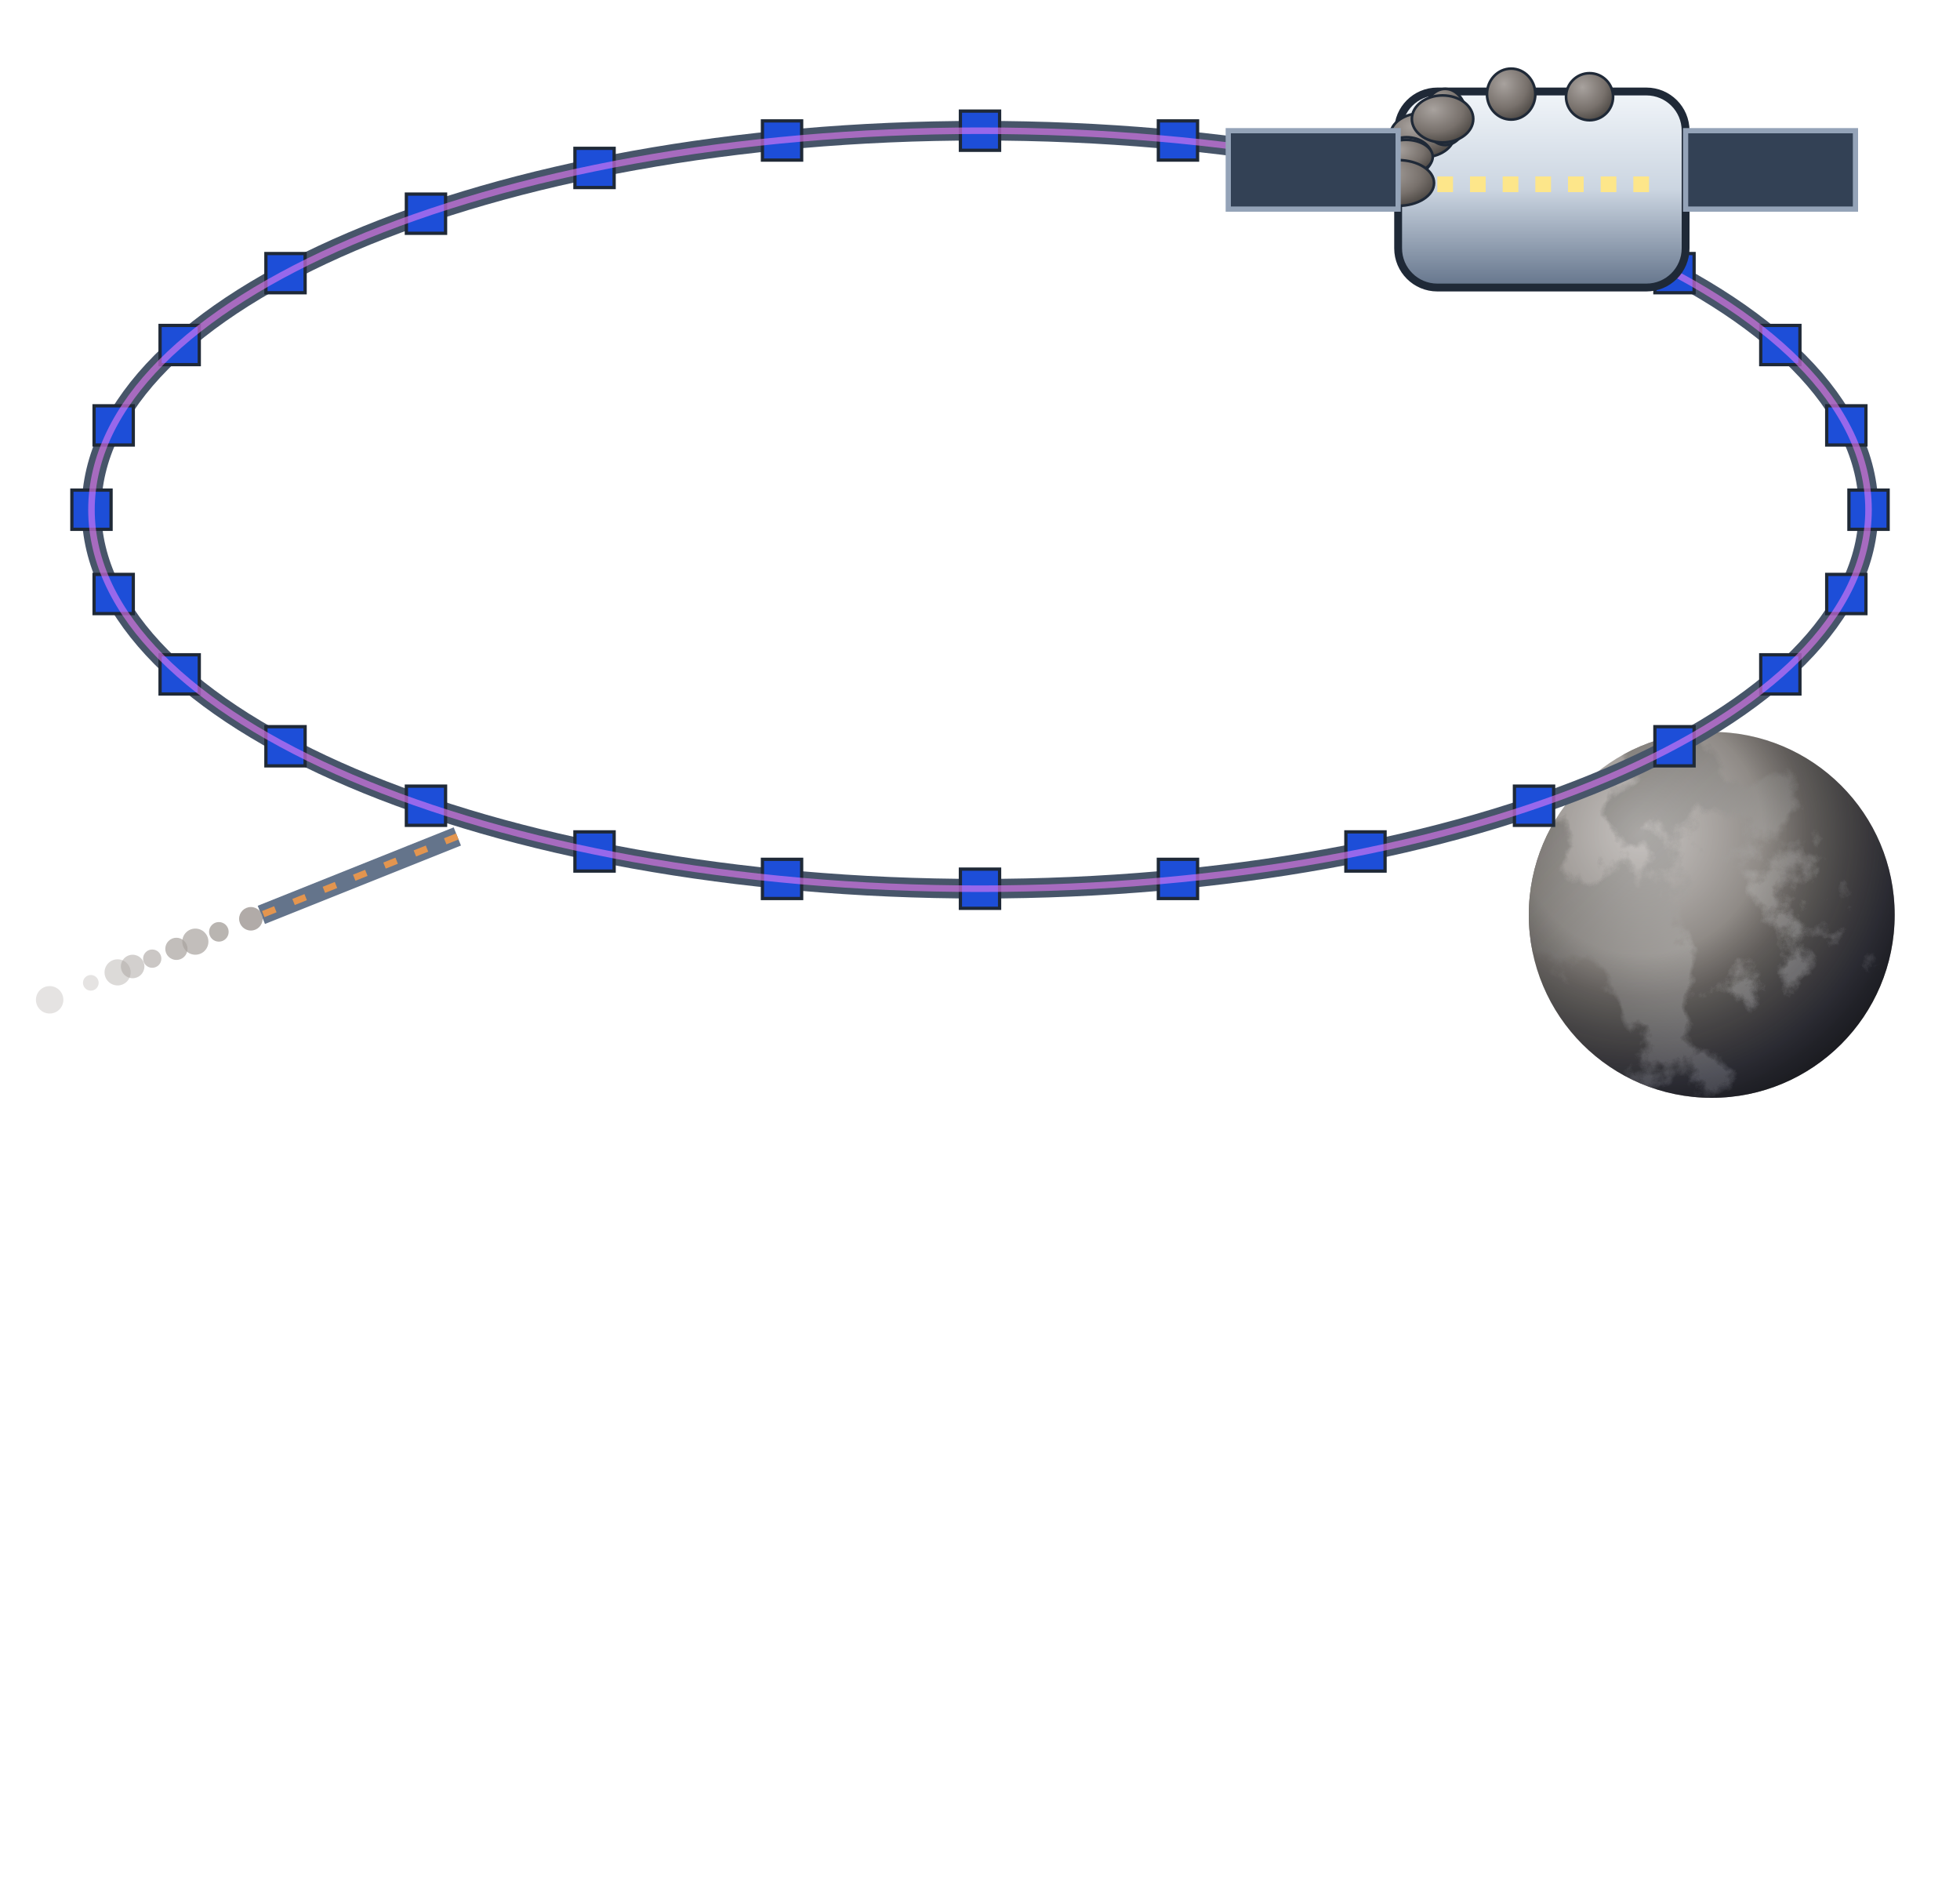
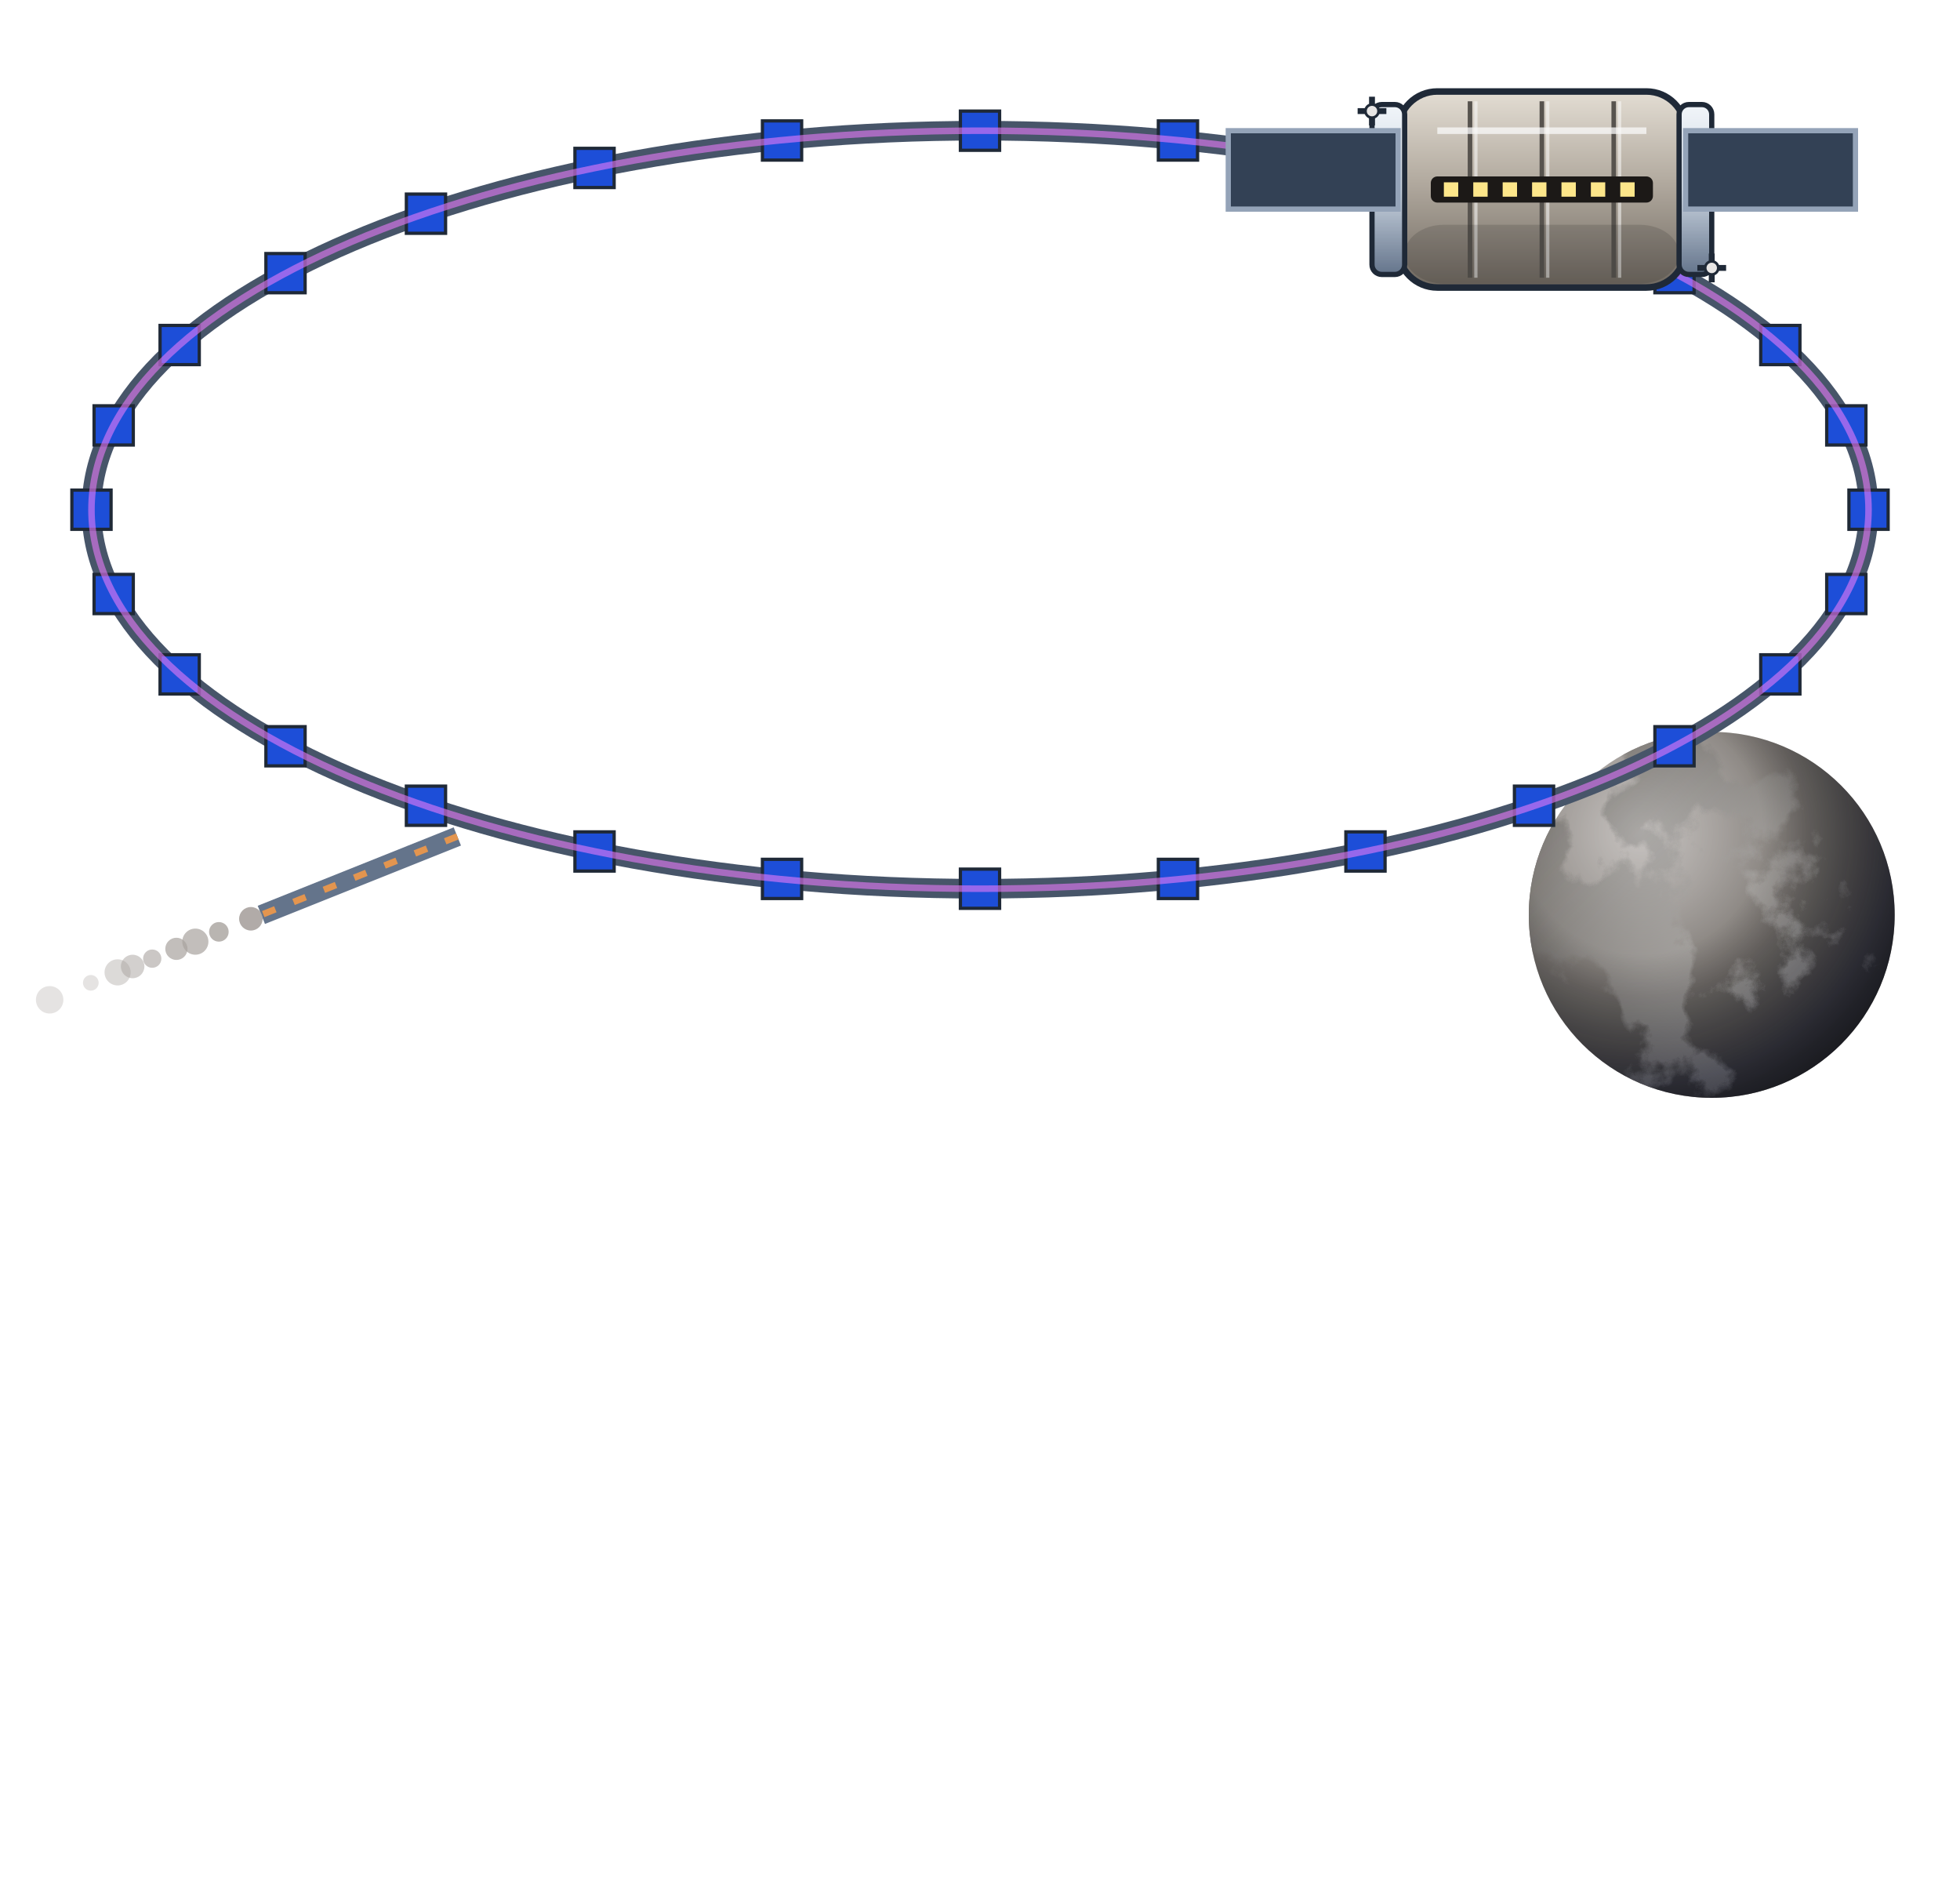
<svg xmlns="http://www.w3.org/2000/svg" viewBox="0 0 300 288" width="300" height="288">
  <defs>
    <filter id="glow" x="-50%" y="-50%" width="200%" height="200%">
      <feGaussianBlur stdDeviation="4" result="b" />
      <feMerge>
        <feMergeNode in="b" />
        <feMergeNode in="SourceGraphic" />
      </feMerge>
    </filter>
    <filter id="soft" x="-50%" y="-50%" width="200%" height="200%">
      <feGaussianBlur stdDeviation="9" />
    </filter>
    <radialGradient id="bg">
      <stop offset="0" stop-color="#000" />
    </radialGradient>
    <radialGradient id="shd" cx="35%" cy="30%" r="80%">
      <stop offset="0" stop-color="#a8a29e" stop-opacity="1" />
      <stop offset="0.6" stop-color="#78716c" stop-opacity="1" />
      <stop offset="1" stop-color="#44403c" stop-opacity="1" />
    </radialGradient>
    <linearGradient id="hul" x1="0" y1="0" x2="0" y2="1">
      <stop offset="0" stop-color="#f1f5f9" stop-opacity="1" />
      <stop offset="0.5" stop-color="#cbd5e1" stop-opacity="1" />
      <stop offset="1" stop-color="#64748b" stop-opacity="1" />
    </linearGradient>
+     <linearGradient id="shl" x1="0" y1="0" x2="0" y2="1">
+       <stop offset="0" stop-color="#e3ddd3" />
+       <stop offset="0.45" stop-color="#b3aba0" />
+       <stop offset="1" stop-color="#6e675f" />
+     </linearGradient>
+     <radialGradient id="shs" cx="36%" cy="30%" r="75%">
+       <stop offset="0" stop-color="#ece6dc" />
+       <stop offset="0.55" stop-color="#aaa297" />
+       <stop offset="1" stop-color="#5c554e" />
+     </radialGradient>
    <linearGradient id="shHull" x1="0" y1="0" x2="1" y2="0">
      <stop offset="0" stop-color="#e3e7ee" stop-opacity="1" />
      <stop offset="0.45" stop-color="#9aa3b2" stop-opacity="1" />
      <stop offset="1" stop-color="#3b424f" stop-opacity="1" />
    </linearGradient>
    <radialGradient id="shTank" cx="35%" cy="35%" r="70%">
      <stop offset="0" stop-color="#f4f6fa" stop-opacity="1" />
      <stop offset="0.55" stop-color="#a7b0be" stop-opacity="1" />
      <stop offset="1" stop-color="#4b5260" stop-opacity="1" />
    </radialGradient>
    <linearGradient id="shRad" x1="0" y1="0" x2="0" y2="1">
      <stop offset="0" stop-color="#3a4252" stop-opacity="1" />
      <stop offset="1" stop-color="#262c38" stop-opacity="1" />
    </linearGradient>
    <linearGradient id="shPv" x1="0" y1="0" x2="0" y2="1">
      <stop offset="0" stop-color="#1e3a8a" stop-opacity="1" />
      <stop offset="1" stop-color="#172554" stop-opacity="1" />
    </linearGradient>
  </defs>
  <defs>
    <clipPath id="kpc">
      <circle cx="262" cy="140" r="28" />
    </clipPath>
    <radialGradient id="kps" cx="30.8%" cy="27.6%" r="75%">
      <stop offset="0" stop-color="#a8a29e" />
      <stop offset="1" stop-color="#57534e" />
    </radialGradient>
    <filter id="kpl" x="0" y="0" width="100%" height="100%">
      <feTurbulence type="fractalNoise" baseFrequency="0.054" numOctaves="7" seed="12" />
      <feColorMatrix type="matrix" values="0 0 0 0 0  0 0 0 0 0  0 0 0 0 0  14 0 0 0 -7" />
      <feComposite in="SourceGraphic" operator="in" />
    </filter>
    <filter id="kpk" x="0" y="0" width="100%" height="100%">
      <feTurbulence type="fractalNoise" baseFrequency="0.079 0.129" numOctaves="6" seed="19" />
      <feColorMatrix type="matrix" values="0 0 0 0 1  0 0 0 0 1  0 0 0 0 1  5 0 0 0 -10" />
      <feGaussianBlur stdDeviation="0.3" />
    </filter>
    <linearGradient id="kplg" x1="0" y1="0" x2="1" y2="1">
      <stop offset="0" stop-color="#57534e" />
      <stop offset="1" stop-color="#d6d3d1" />
    </linearGradient>
    <radialGradient id="kpn" cx="30.8%" cy="27.6%" r="95%">
      <stop offset="0.35" stop-color="#000" stop-opacity="0" />
      <stop offset="0.72" stop-color="#020617" stop-opacity="0.55" />
      <stop offset="1" stop-color="#000" stop-opacity="0.92" />
    </radialGradient>
    <radialGradient id="kph" cx="30.8%" cy="27.6%" r="45%">
      <stop offset="0" stop-color="#fff" stop-opacity="0.35" />
      <stop offset="1" stop-color="#fff" stop-opacity="0" />
    </radialGradient>
  </defs>
  <g clip-path="url(#kpc)">
    <circle cx="262" cy="140" r="28" fill="url(#kps)" />
    <rect x="234" y="112" width="56" height="56" fill="url(#kplg)" filter="url(#kpl)" />
    <circle cx="262" cy="140" r="28" fill="url(#kph)" />
    <circle cx="262" cy="140" r="28" fill="url(#kpn)" />
  </g>
  <ellipse cx="150" cy="78" rx="136" ry="58" fill="none" stroke="#475569" stroke-width="3" />
  <rect x="283" y="75" width="6" height="6" fill="#1d4ed8" stroke="#1f2937" stroke-width="0.5" />
  <rect x="279.6" y="87.9" width="6" height="6" fill="#1d4ed8" stroke="#1f2937" stroke-width="0.5" />
  <rect x="269.5" y="100.2" width="6" height="6" fill="#1d4ed8" stroke="#1f2937" stroke-width="0.5" />
  <rect x="253.3" y="111.2" width="6" height="6" fill="#1d4ed8" stroke="#1f2937" stroke-width="0.5" />
  <rect x="231.8" y="120.3" width="6" height="6" fill="#1d4ed8" stroke="#1f2937" stroke-width="0.5" />
  <rect x="206" y="127.3" width="6" height="6" fill="#1d4ed8" stroke="#1f2937" stroke-width="0.5" />
  <rect x="177.3" y="131.5" width="6" height="6" fill="#1d4ed8" stroke="#1f2937" stroke-width="0.5" />
  <rect x="147" y="133" width="6" height="6" fill="#1d4ed8" stroke="#1f2937" stroke-width="0.5" />
  <rect x="116.7" y="131.5" width="6" height="6" fill="#1d4ed8" stroke="#1f2937" stroke-width="0.5" />
  <rect x="88" y="127.3" width="6" height="6" fill="#1d4ed8" stroke="#1f2937" stroke-width="0.5" />
  <rect x="62.2" y="120.3" width="6" height="6" fill="#1d4ed8" stroke="#1f2937" stroke-width="0.5" />
  <rect x="40.7" y="111.2" width="6" height="6" fill="#1d4ed8" stroke="#1f2937" stroke-width="0.5" />
  <rect x="24.5" y="100.2" width="6" height="6" fill="#1d4ed8" stroke="#1f2937" stroke-width="0.5" />
  <rect x="14.4" y="87.9" width="6" height="6" fill="#1d4ed8" stroke="#1f2937" stroke-width="0.5" />
  <rect x="11" y="75" width="6" height="6" fill="#1d4ed8" stroke="#1f2937" stroke-width="0.5" />
  <rect x="14.4" y="62.1" width="6" height="6" fill="#1d4ed8" stroke="#1f2937" stroke-width="0.5" />
  <rect x="24.5" y="49.8" width="6" height="6" fill="#1d4ed8" stroke="#1f2937" stroke-width="0.5" />
  <rect x="40.7" y="38.8" width="6" height="6" fill="#1d4ed8" stroke="#1f2937" stroke-width="0.5" />
  <rect x="62.2" y="29.7" width="6" height="6" fill="#1d4ed8" stroke="#1f2937" stroke-width="0.5" />
  <rect x="88" y="22.7" width="6" height="6" fill="#1d4ed8" stroke="#1f2937" stroke-width="0.5" />
  <rect x="116.7" y="18.5" width="6" height="6" fill="#1d4ed8" stroke="#1f2937" stroke-width="0.5" />
  <rect x="147" y="17" width="6" height="6" fill="#1d4ed8" stroke="#1f2937" stroke-width="0.5" />
  <rect x="177.3" y="18.5" width="6" height="6" fill="#1d4ed8" stroke="#1f2937" stroke-width="0.5" />
  <rect x="206" y="22.7" width="6" height="6" fill="#1d4ed8" stroke="#1f2937" stroke-width="0.5" />
  <rect x="231.8" y="29.7" width="6" height="6" fill="#1d4ed8" stroke="#1f2937" stroke-width="0.5" />
  <rect x="253.3" y="38.8" width="6" height="6" fill="#1d4ed8" stroke="#1f2937" stroke-width="0.5" />
  <rect x="269.5" y="49.8" width="6" height="6" fill="#1d4ed8" stroke="#1f2937" stroke-width="0.5" />
  <rect x="279.6" y="62.1" width="6" height="6" fill="#1d4ed8" stroke="#1f2937" stroke-width="0.5" />
  <ellipse cx="150" cy="78" rx="136" ry="58" fill="none" stroke="#e879f9" stroke-width="1" opacity="0.6" />
-   <rect x="214" y="14" width="44" height="30" rx="6" fill="url(#hul)" stroke="#1f2937" stroke-width="1.2" />
-   <rect x="220" y="27" width="2.4" height="2.4" fill="#fde68a" />
-   <rect x="225" y="27" width="2.4" height="2.4" fill="#fde68a" />
-   <rect x="230" y="27" width="2.4" height="2.4" fill="#fde68a" />
-   <rect x="235" y="27" width="2.4" height="2.4" fill="#fde68a" />
-   <rect x="240" y="27" width="2.4" height="2.4" fill="#fde68a" />
-   <rect x="245" y="27" width="2.4" height="2.4" fill="#fde68a" />
-   <rect x="250" y="27" width="2.4" height="2.4" fill="#fde68a" />
-   <ellipse cx="231.3" cy="14.4" rx="3.7" ry="3.9" fill="url(#shd)" stroke="#1f2937" stroke-width="0.4" />
-   <ellipse cx="217.7" cy="20.7" rx="4.9" ry="3.4" fill="url(#shd)" stroke="#1f2937" stroke-width="0.4" />
-   <ellipse cx="243.3" cy="14.8" rx="3.6" ry="3.6" fill="url(#shd)" stroke="#1f2937" stroke-width="0.4" />
-   <ellipse cx="215.3" cy="24" rx="3.9" ry="3" fill="url(#shd)" stroke="#1f2937" stroke-width="0.4" />
-   <ellipse cx="215.2" cy="24" rx="4.1" ry="2.6" fill="url(#shd)" stroke="#1f2937" stroke-width="0.4" />
-   <ellipse cx="214" cy="28" rx="5.5" ry="3.5" fill="url(#shd)" stroke="#1f2937" stroke-width="0.4" />
-   <ellipse cx="221.2" cy="17.9" rx="3.3" ry="4.3" fill="url(#shd)" stroke="#1f2937" stroke-width="0.4" />
-   <ellipse cx="220.8" cy="18.2" rx="4.7" ry="3.6" fill="url(#shd)" stroke="#1f2937" stroke-width="0.4" />
+   <rect x="214" y="14" width="44" height="30" rx="6" fill="url(#shl)" />
+   <line x1="225" y1="15.5" x2="225" y2="42.5" stroke="#57534e" stroke-width="0.7" />
+   <line x1="225.9" y1="15.5" x2="225.9" y2="42.5" stroke="#fafaf9" stroke-width="0.5" opacity="0.55" />
+   <line x1="236" y1="15.5" x2="236" y2="42.5" stroke="#57534e" stroke-width="0.7" />
+   <line x1="236.9" y1="15.5" x2="236.9" y2="42.5" stroke="#fafaf9" stroke-width="0.5" opacity="0.55" />
+   <line x1="247" y1="15.5" x2="247" y2="42.5" stroke="#57534e" stroke-width="0.7" />
+   <line x1="247.9" y1="15.5" x2="247.9" y2="42.5" stroke="#fafaf9" stroke-width="0.5" opacity="0.55" />
+   <rect x="215" y="34.4" width="42" height="9" rx="6" fill="#1c1917" opacity="0.16" />
+   <line x1="220" y1="20" x2="252" y2="20" stroke="#fafaf9" stroke-width="1" opacity="0.75" />
+   <rect x="214" y="14" width="44" height="30" rx="6" fill="none" stroke="#1f2937" stroke-width="1" />
+   <rect x="210" y="16" width="5" height="26" rx="1.5" fill="url(#hul)" stroke="#1f2937" stroke-width="0.8" />
+   <rect x="257" y="16" width="5" height="26" rx="1.5" fill="url(#hul)" stroke="#1f2937" stroke-width="0.8" />
+   <path d="M207.8,17 h4.4 M210,14.8 v4.4" stroke="#1f2937" stroke-width="0.9" />
+   <circle cx="210" cy="17" r="1" fill="#e7e5e4" stroke="#1f2937" stroke-width="0.4" />
+   <path d="M259.8,41 h4.4 M262,38.8 v4.4" stroke="#1f2937" stroke-width="0.9" />
+   <circle cx="262" cy="41" r="1" fill="#e7e5e4" stroke="#1f2937" stroke-width="0.4" />
+   <rect x="219" y="27" width="34" height="4" rx="1" fill="#1c1917" />
+   <rect x="221" y="27.9" width="2.2" height="2.2" fill="#fde68a" />
+   <rect x="225.5" y="27.9" width="2.2" height="2.2" fill="#fde68a" />
+   <rect x="230" y="27.9" width="2.2" height="2.2" fill="#fde68a" />
+   <rect x="234.5" y="27.9" width="2.2" height="2.2" fill="#fde68a" />
+   <rect x="239" y="27.9" width="2.2" height="2.2" fill="#fde68a" />
+   <rect x="243.5" y="27.9" width="2.2" height="2.2" fill="#fde68a" />
+   <rect x="248" y="27.9" width="2.2" height="2.2" fill="#fde68a" />
  <rect x="188" y="20" width="26" height="12" fill="#334155" stroke="#94a3b8" stroke-width="0.8" />
  <rect x="258" y="20" width="26" height="12" fill="#334155" stroke="#94a3b8" stroke-width="0.8" />
  <line x1="70" y1="128" x2="40" y2="140" stroke="#64748b" stroke-width="3" />
  <line x1="70" y1="128" x2="40" y2="140" stroke="#e3954f" stroke-width="1" stroke-dasharray="2 3" />
  <circle cx="38.4" cy="140.6" r="1.8" fill="#a8a29e" opacity="0.9" />
  <circle cx="33.5" cy="142.6" r="1.5" fill="#a8a29e" opacity="0.8" />
  <circle cx="29.9" cy="144.1" r="2" fill="#a8a29e" opacity="0.7" />
  <circle cx="27" cy="145.2" r="1.7" fill="#a8a29e" opacity="0.7" />
  <circle cx="23.3" cy="146.7" r="1.4" fill="#a8a29e" opacity="0.6" />
  <circle cx="20.3" cy="147.9" r="1.8" fill="#a8a29e" opacity="0.5" />
  <circle cx="18" cy="148.8" r="2" fill="#a8a29e" opacity="0.4" />
  <circle cx="13.9" cy="150.4" r="1.2" fill="#a8a29e" opacity="0.3" />
  <circle cx="7.6" cy="153" r="2.1" fill="#a8a29e" opacity="0.3" />
</svg>
